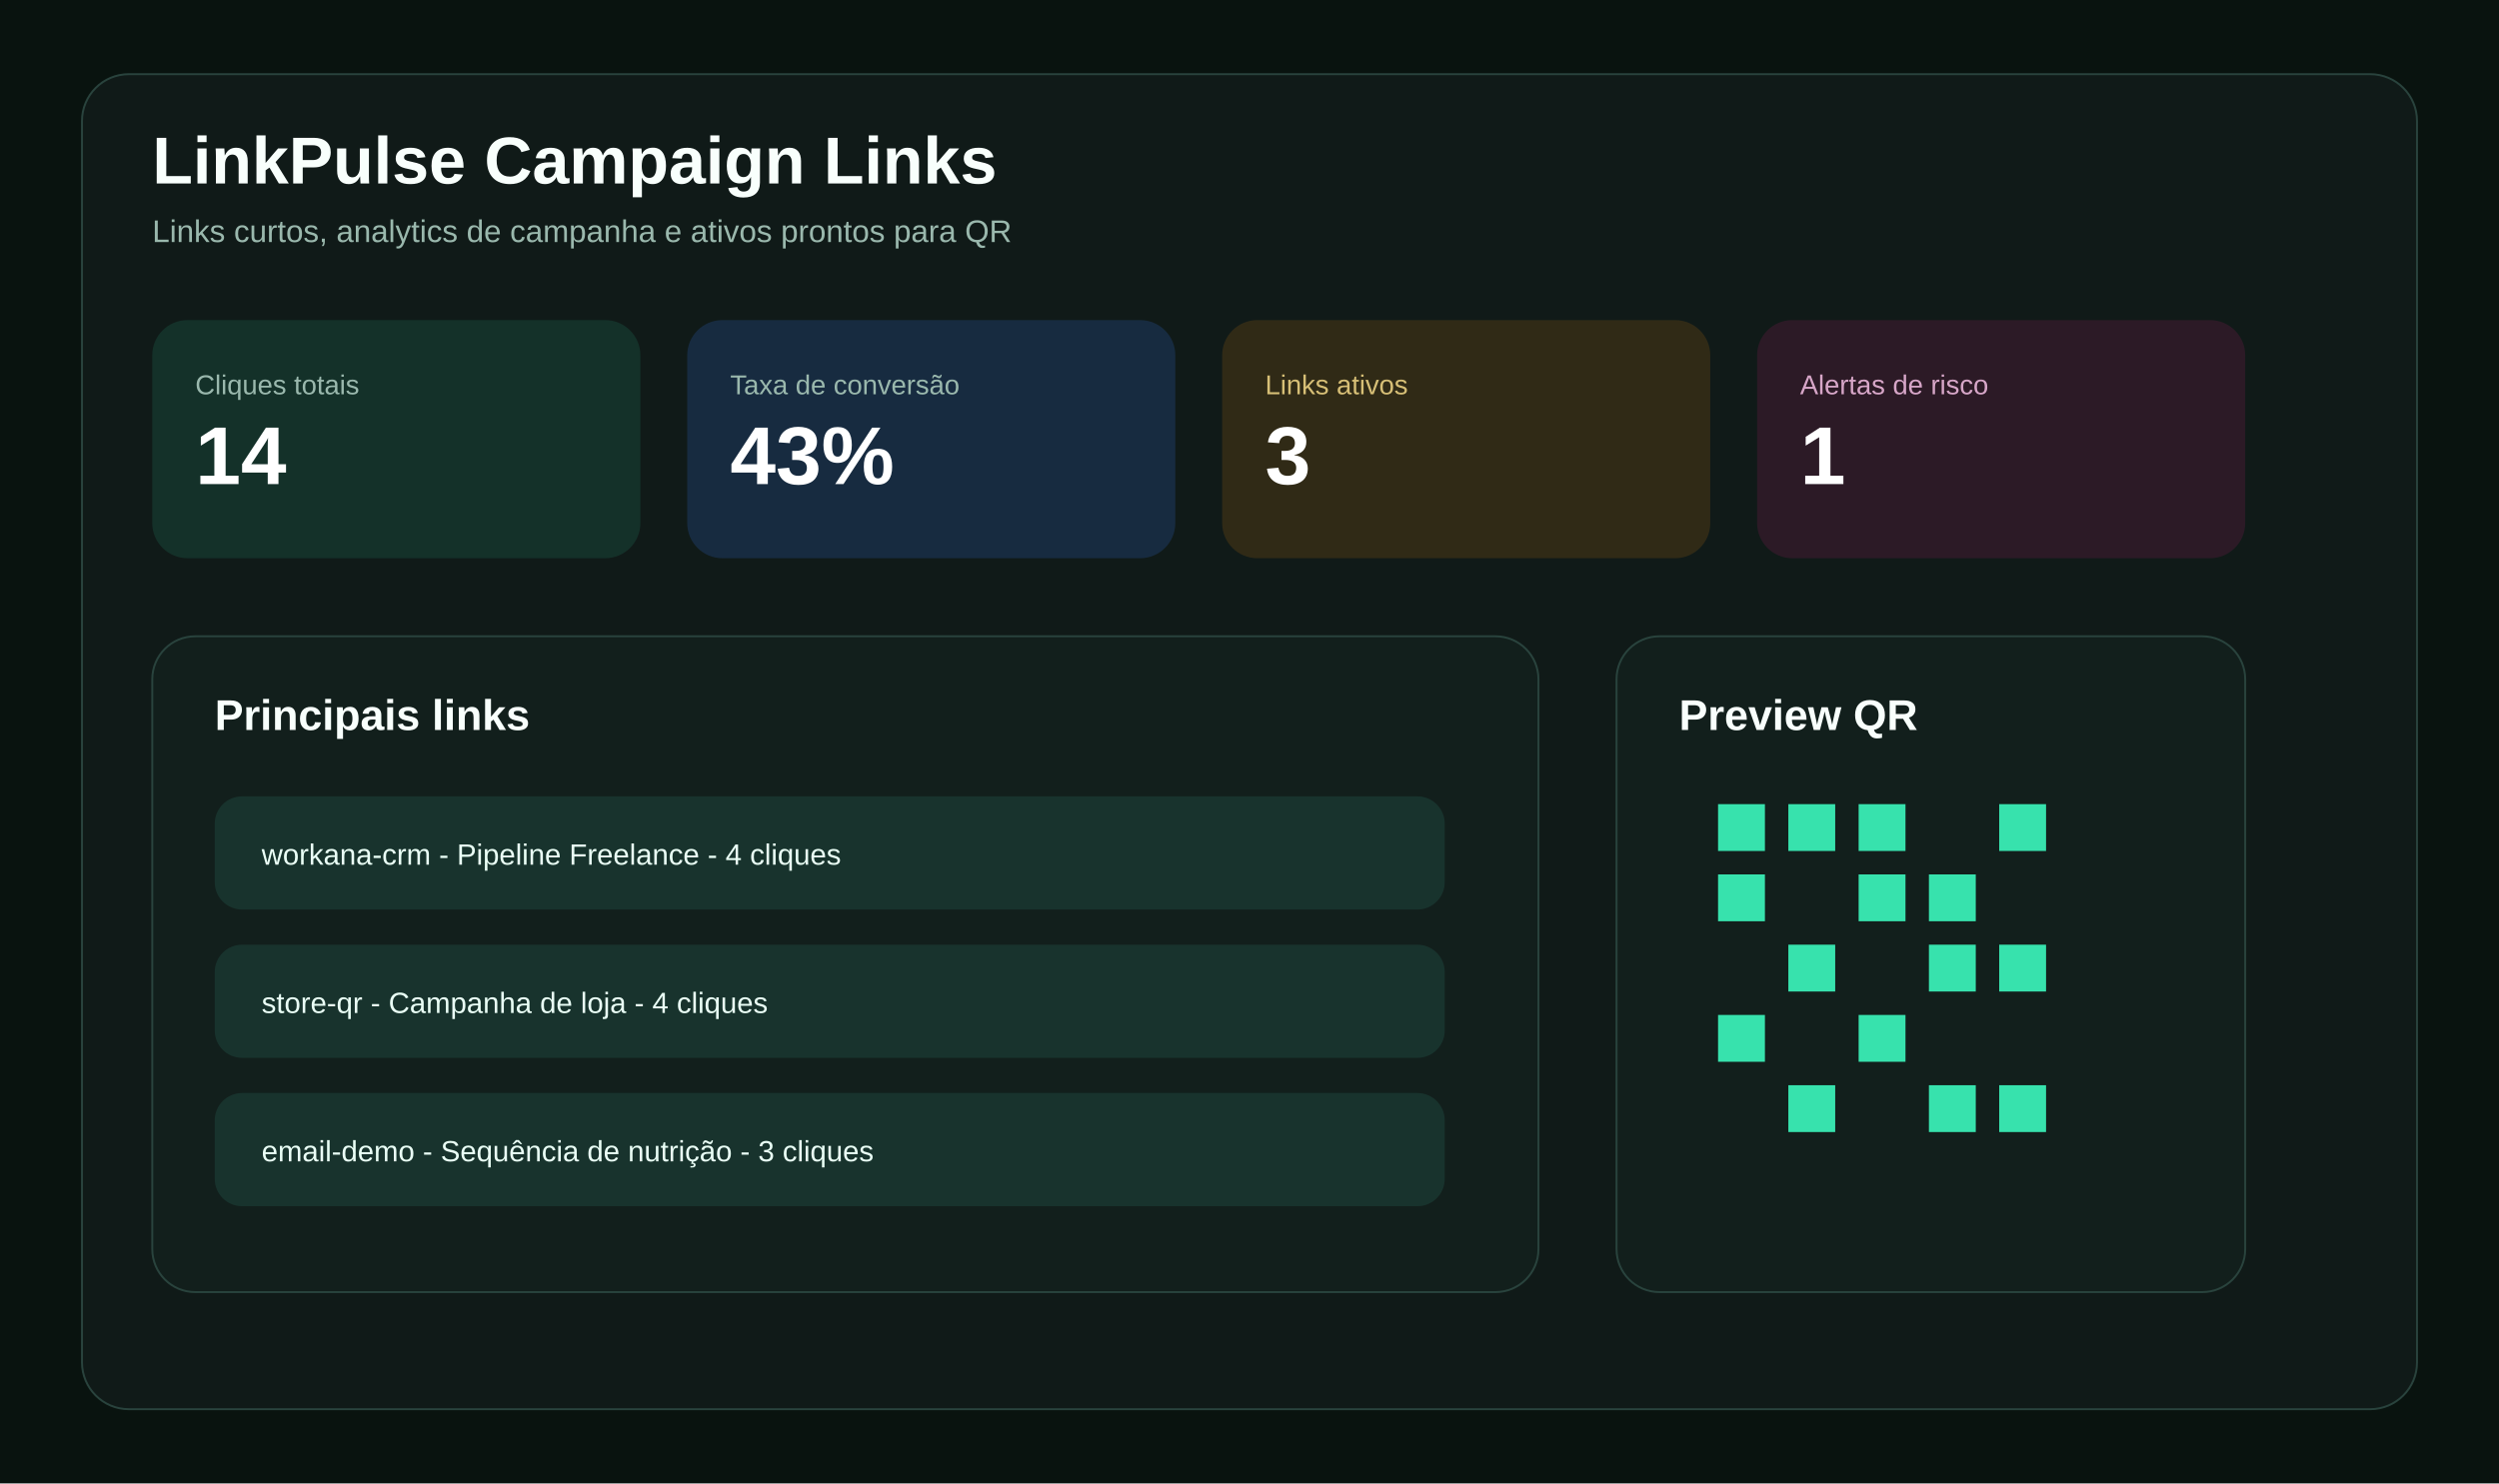
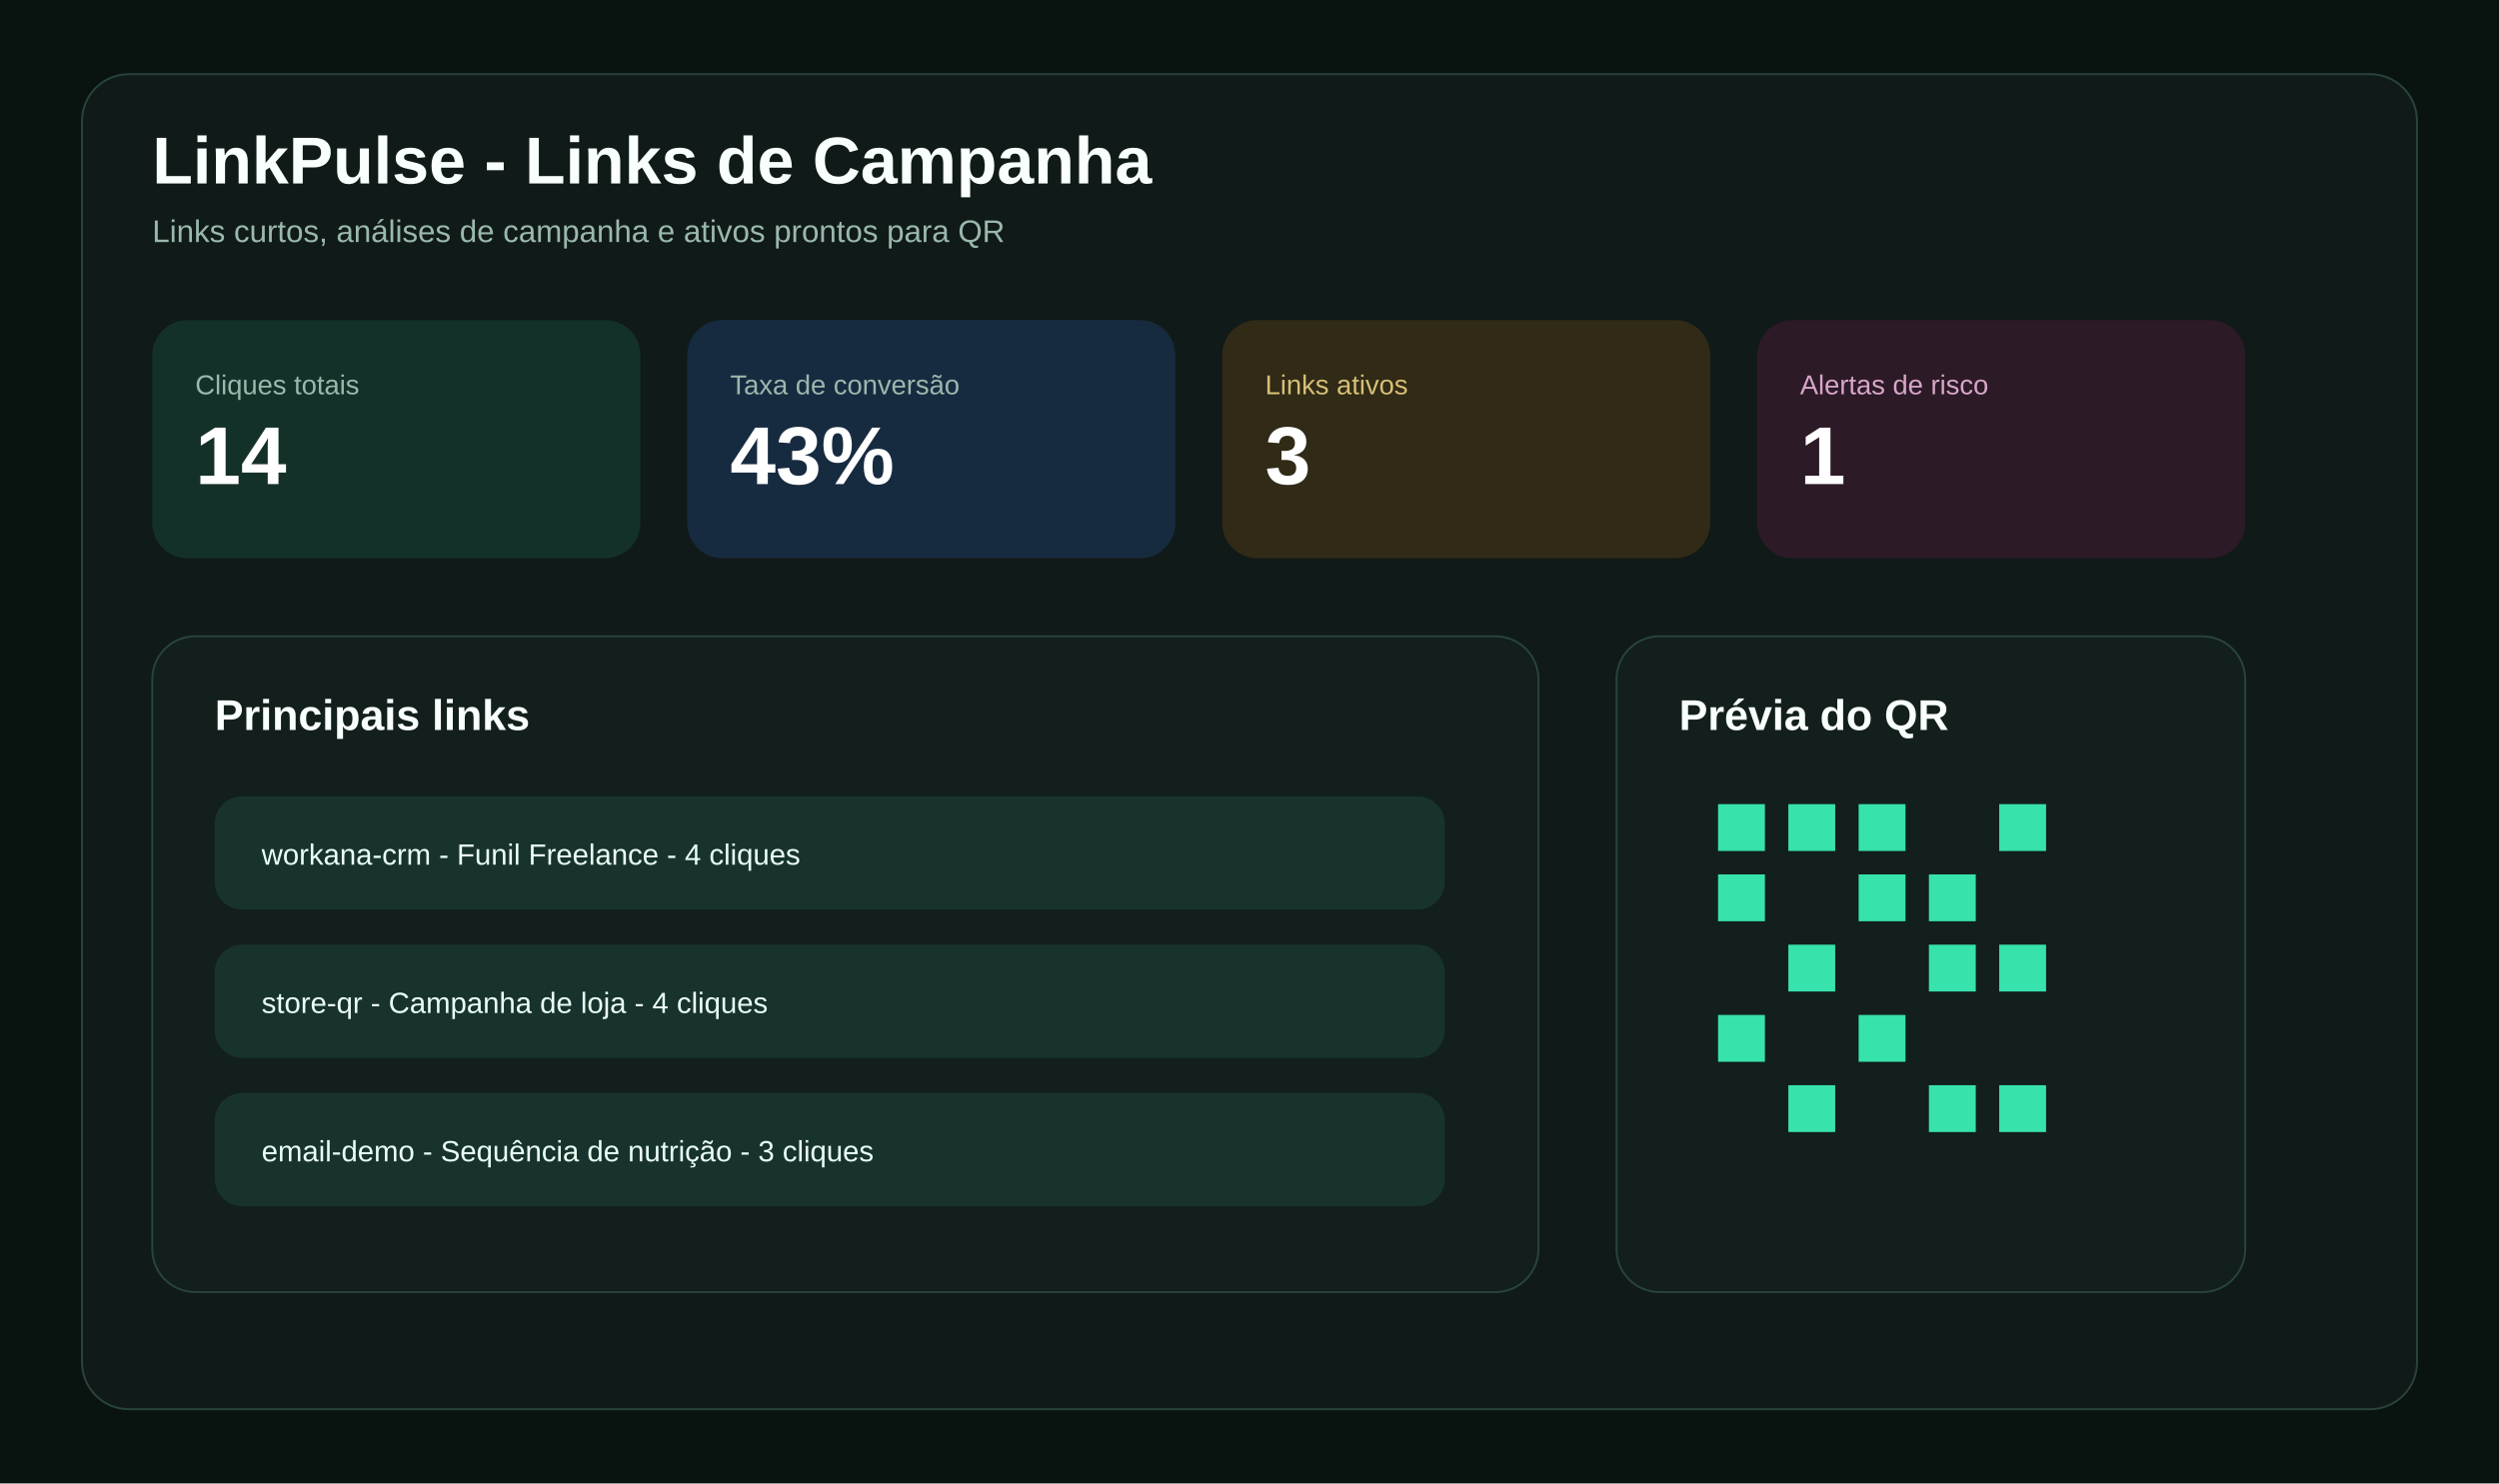
<svg xmlns="http://www.w3.org/2000/svg" width="1280" height="760" viewBox="0 0 1280 760" role="img" aria-labelledby="title desc">
  <rect width="1280" height="760" fill="#09130f" />
  <rect x="42" y="38" width="1196" height="684" rx="24" fill="#101a18" stroke="#29433d" />
-   <text x="78" y="94" fill="#f8fffc" font-family="Arial" font-size="34" font-weight="700">LinkPulse Campaign Links</text>
-   <text x="78" y="124" fill="#9ab8ad" font-family="Arial" font-size="16">Links curtos, analytics de campanha e ativos prontos para QR</text>
+   <text x="78" y="94" fill="#f8fffc" font-family="Arial" font-size="34" font-weight="700">LinkPulse - Links de Campanha</text>
+   <text x="78" y="124" fill="#9ab8ad" font-family="Arial" font-size="16">Links curtos, análises de campanha e ativos prontos para QR</text>
  <g transform="translate(78 164)">
    <rect width="250" height="122" rx="18" fill="#143129" />
    <text x="22" y="38" fill="#9ab8ad" font-family="Arial" font-size="14">Cliques totais</text>
    <text x="22" y="84" fill="#ffffff" font-family="Arial" font-size="42" font-weight="700">14</text>
  </g>
  <g transform="translate(352 164)">
    <rect width="250" height="122" rx="18" fill="#172b40" />
    <text x="22" y="38" fill="#9ab8ad" font-family="Arial" font-size="14">Taxa de conversão</text>
    <text x="22" y="84" fill="#ffffff" font-family="Arial" font-size="42" font-weight="700">43%</text>
  </g>
  <g transform="translate(626 164)">
    <rect width="250" height="122" rx="18" fill="#302a16" />
    <text x="22" y="38" fill="#d7bf76" font-family="Arial" font-size="14">Links ativos</text>
    <text x="22" y="84" fill="#ffffff" font-family="Arial" font-size="42" font-weight="700">3</text>
  </g>
  <g transform="translate(900 164)">
    <rect width="250" height="122" rx="18" fill="#2c1a26" />
    <text x="22" y="38" fill="#d7a6c8" font-family="Arial" font-size="14">Alertas de risco</text>
    <text x="22" y="84" fill="#ffffff" font-family="Arial" font-size="42" font-weight="700">1</text>
  </g>
  <rect x="78" y="326" width="710" height="336" rx="22" fill="#121f1c" stroke="#29433d" />
  <text x="110" y="374" fill="#f8fffc" font-family="Arial" font-size="22" font-weight="700">Principais links</text>
  <rect x="110" y="408" width="630" height="58" rx="14" fill="#18332d" />
  <rect x="110" y="484" width="630" height="58" rx="14" fill="#18332d" />
  <rect x="110" y="560" width="630" height="58" rx="14" fill="#18332d" />
-   <text x="134" y="443" fill="#eafff6" font-family="Arial" font-size="15">workana-crm - Pipeline Freelance - 4 cliques</text>
+   <text x="134" y="443" fill="#eafff6" font-family="Arial" font-size="15">workana-crm - Funil Freelance - 4 cliques</text>
  <text x="134" y="519" fill="#eafff6" font-family="Arial" font-size="15">store-qr - Campanha de loja - 4 cliques</text>
  <text x="134" y="595" fill="#eafff6" font-family="Arial" font-size="15">email-demo - Sequência de nutrição - 3 cliques</text>
  <rect x="828" y="326" width="322" height="336" rx="22" fill="#121f1c" stroke="#29433d" />
-   <text x="860" y="374" fill="#f8fffc" font-family="Arial" font-size="22" font-weight="700">Preview QR</text>
+   <text x="860" y="374" fill="#f8fffc" font-family="Arial" font-size="22" font-weight="700">Prévia do QR</text>
  <g transform="translate(880 412)" fill="#37e2ad">
    <rect x="0" y="0" width="24" height="24" />
    <rect x="36" y="0" width="24" height="24" />
    <rect x="72" y="0" width="24" height="24" />
    <rect x="144" y="0" width="24" height="24" />
    <rect x="0" y="36" width="24" height="24" />
    <rect x="72" y="36" width="24" height="24" />
    <rect x="108" y="36" width="24" height="24" />
    <rect x="36" y="72" width="24" height="24" />
    <rect x="108" y="72" width="24" height="24" />
    <rect x="144" y="72" width="24" height="24" />
    <rect x="0" y="108" width="24" height="24" />
    <rect x="72" y="108" width="24" height="24" />
    <rect x="36" y="144" width="24" height="24" />
    <rect x="108" y="144" width="24" height="24" />
    <rect x="144" y="144" width="24" height="24" />
  </g>
</svg>
